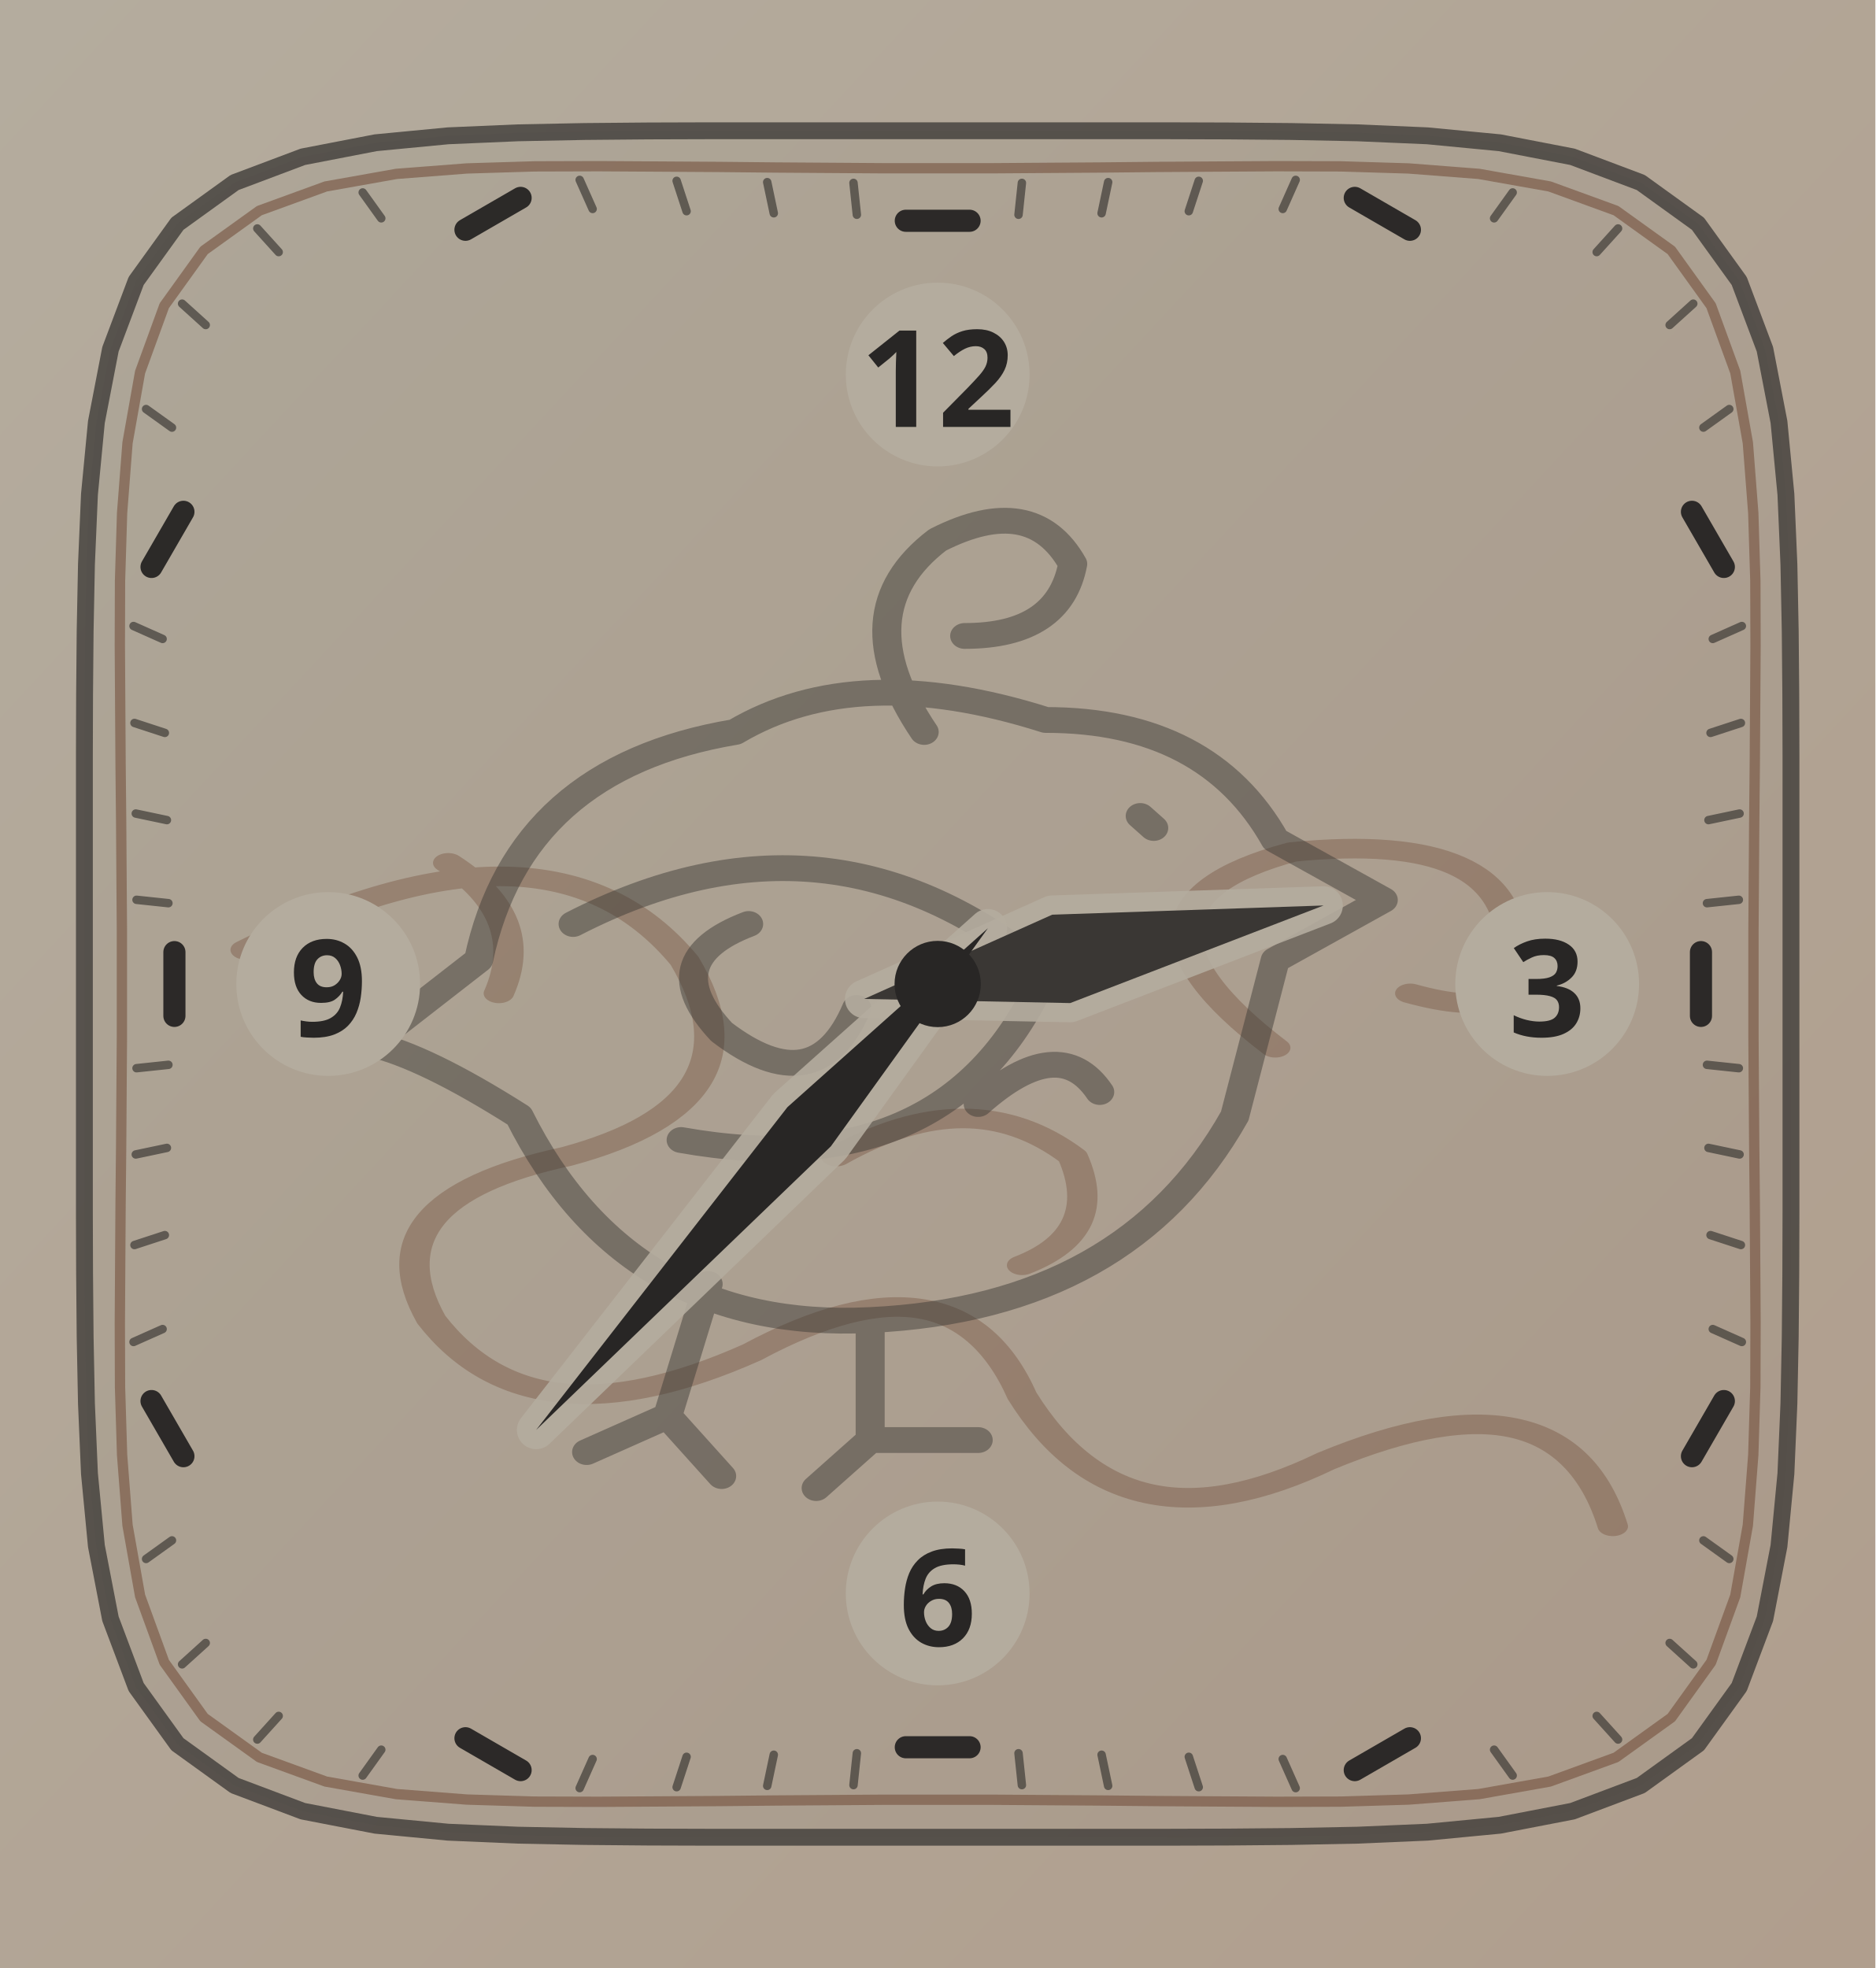
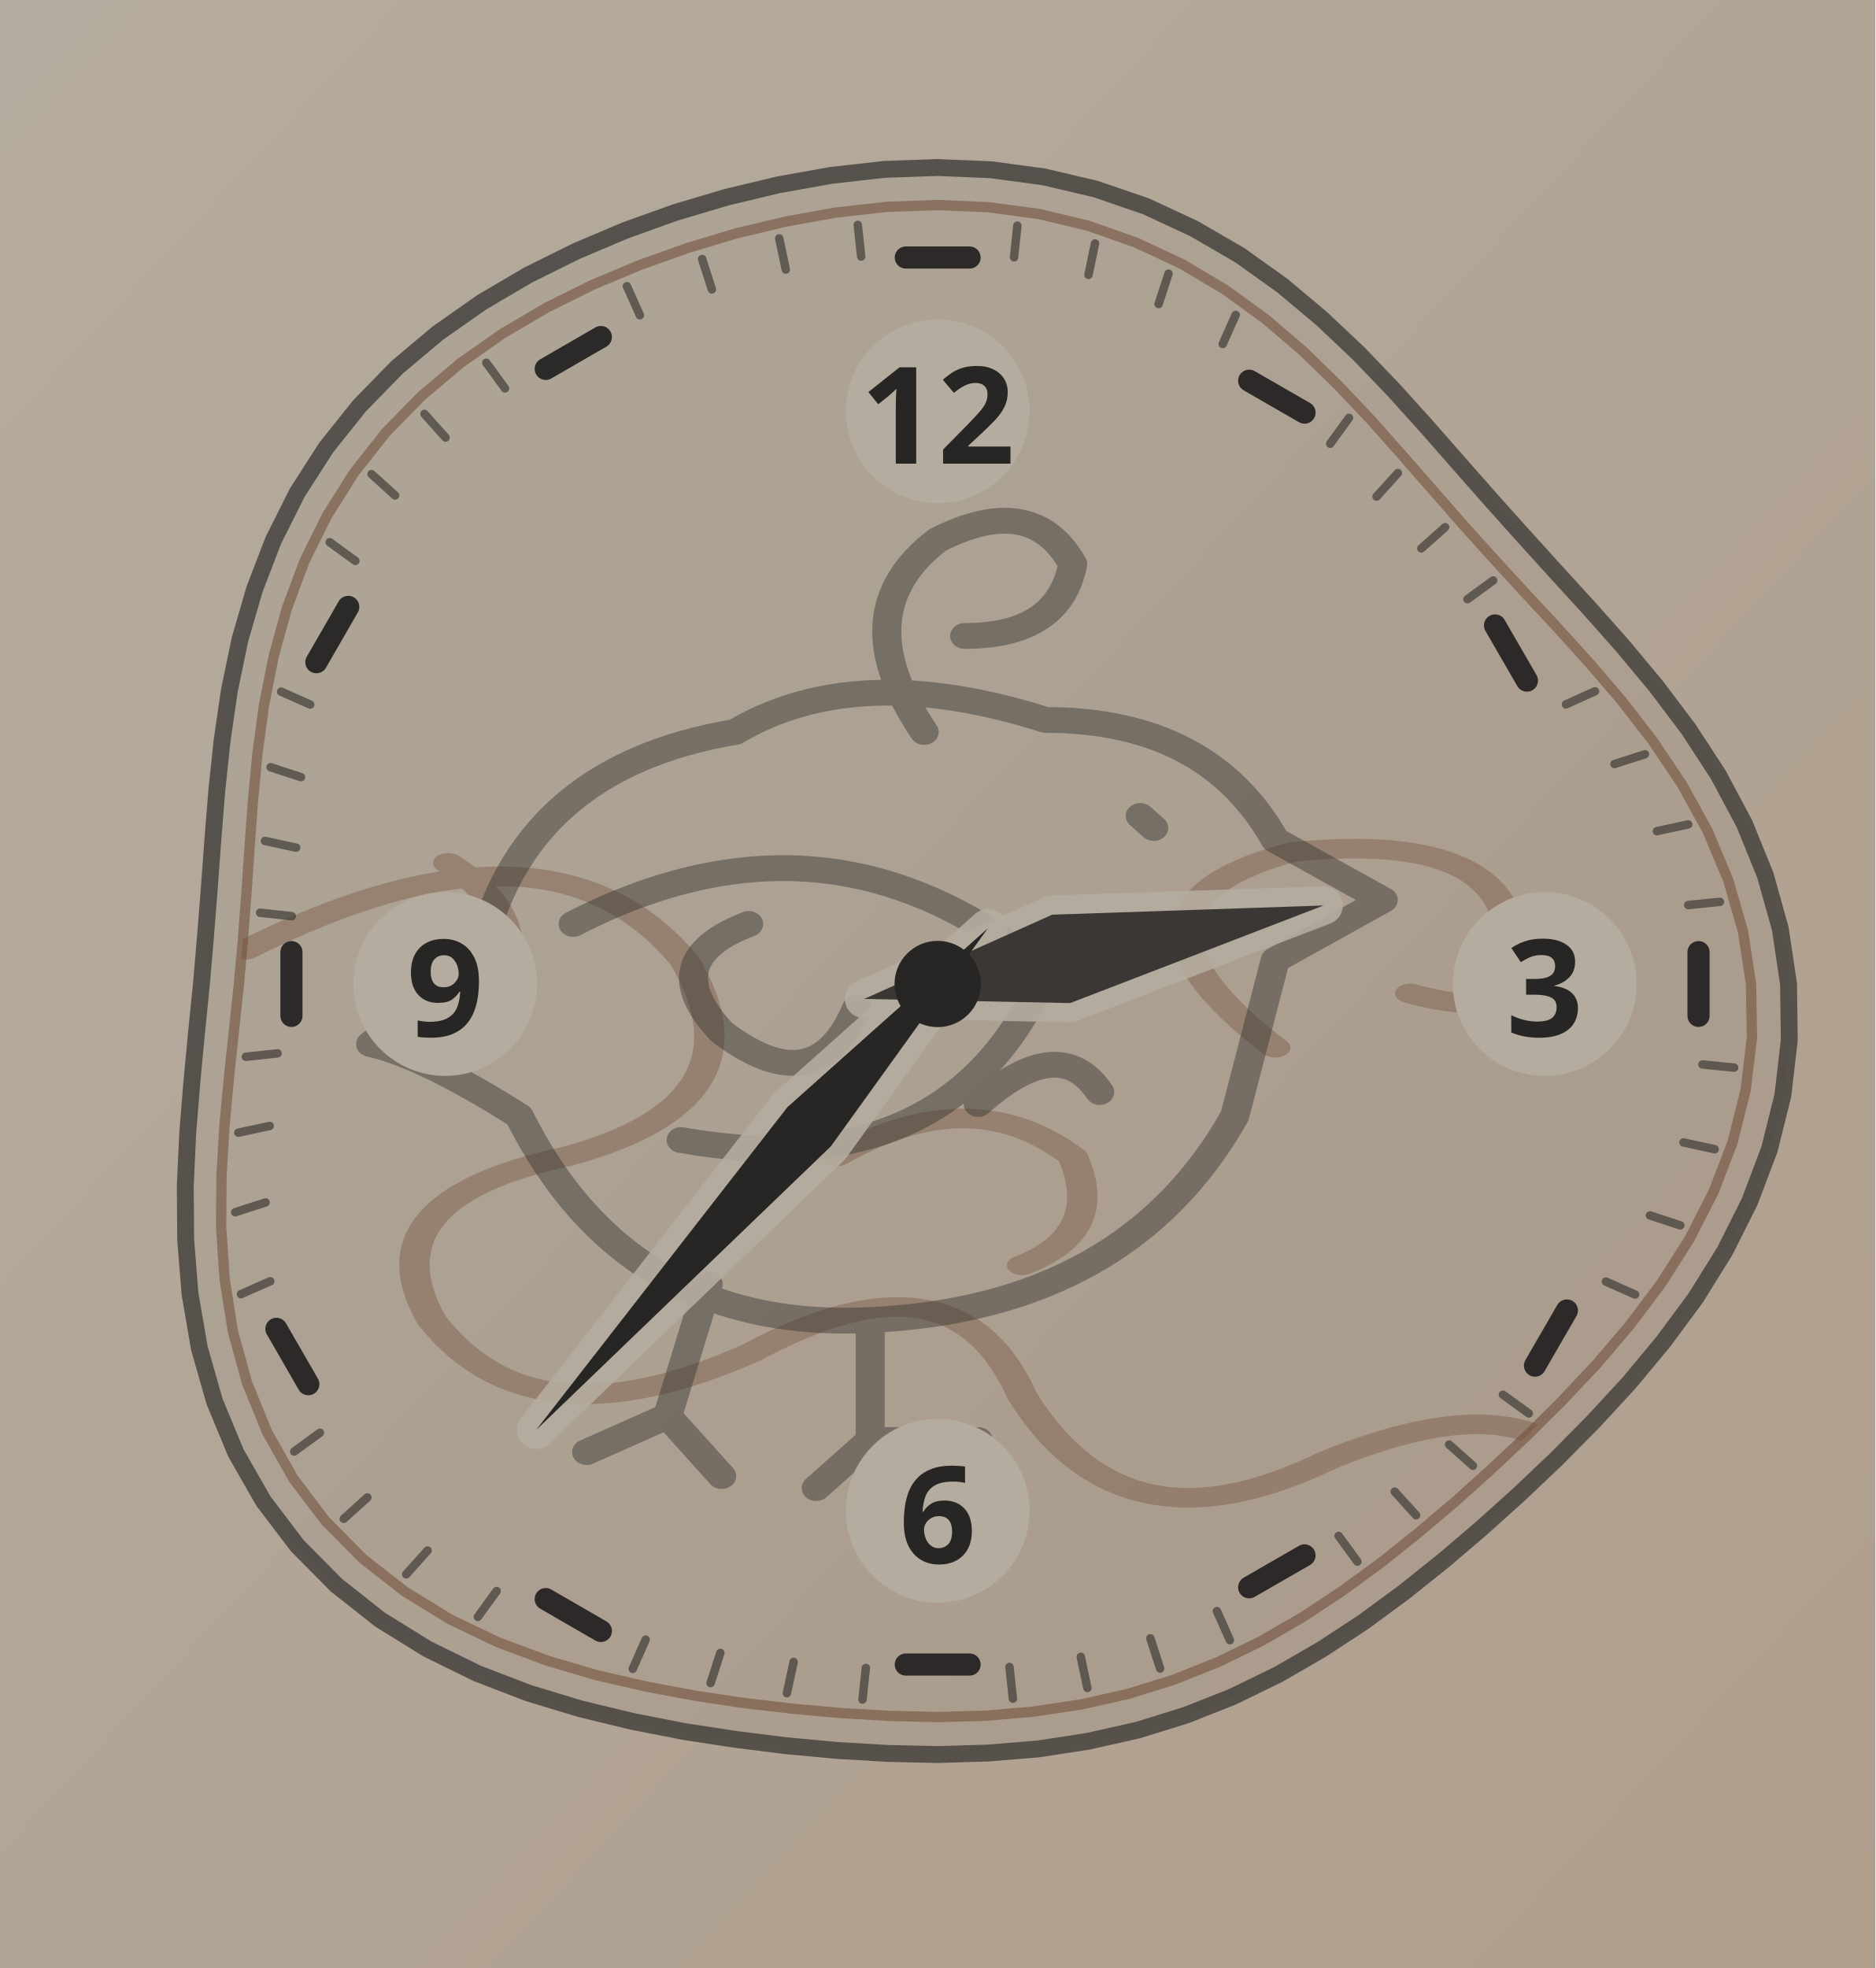
<svg xmlns="http://www.w3.org/2000/svg" width="364" height="382" viewBox="0 0 364 382">
  <defs>
    <linearGradient id="paint" x1="0" y1="0" x2="1" y2="1">
      <stop stop-color="#B4AC9E" />
      <stop offset="1" stop-color="#B09E8D" />
    </linearGradient>
    <clipPath id="face">
-       <path d="M 93.5 50 L 93.5 52.85 L 93.52 55.73 L 93.54 58.66 L 93.57 61.67 L 93.59 64.8 L 93.61 68.07 L 93.6 71.5 L 93.49 75.11 L 93.2 78.86 L 92.53 82.63 L 91.24 86.17 L 89.12 89.12 L 86.17 91.24 L 82.63 92.53 L 78.86 93.2 L 75.11 93.49 L 71.5 93.6 L 68.07 93.61 L 64.8 93.59 L 61.67 93.57 L 58.66 93.54 L 55.73 93.52 L 52.85 93.5 L 50 93.5 L 47.15 93.5 L 44.27 93.52 L 41.34 93.54 L 38.33 93.57 L 35.2 93.59 L 31.93 93.61 L 28.5 93.6 L 24.89 93.49 L 21.14 93.2 L 17.37 92.53 L 13.83 91.24 L 10.88 89.12 L 8.76 86.17 L 7.47 82.63 L 6.8 78.86 L 6.51 75.11 L 6.4 71.5 L 6.39 68.07 L 6.41 64.8 L 6.43 61.67 L 6.46 58.66 L 6.48 55.73 L 6.5 52.85 L 6.5 50 L 6.5 47.15 L 6.48 44.27 L 6.46 41.34 L 6.43 38.33 L 6.41 35.2 L 6.39 31.93 L 6.4 28.5 L 6.51 24.89 L 6.8 21.14 L 7.47 17.37 L 8.76 13.83 L 10.88 10.88 L 13.83 8.76 L 17.37 7.47 L 21.14 6.8 L 24.89 6.51 L 28.5 6.4 L 31.93 6.39 L 35.2 6.41 L 38.33 6.43 L 41.34 6.46 L 44.27 6.48 L 47.15 6.5 L 50 6.5 L 52.85 6.5 L 55.73 6.48 L 58.66 6.46 L 61.67 6.43 L 64.8 6.41 L 68.07 6.39 L 71.5 6.4 L 75.11 6.51 L 78.86 6.8 L 82.63 7.47 L 86.17 8.76 L 89.12 10.88 L 91.24 13.83 L 92.53 17.37 L 93.2 21.14 L 93.49 24.89 L 93.6 28.5 L 93.61 31.93 L 93.59 35.2 L 93.57 38.33 L 93.54 41.34 L 93.52 44.27 L 93.5 47.15 Z" transform="translate(0 9) scale(3.64 3.64)" />
+       <path d="M 93.37 50 L 93.42 52.85 L 93.08 55.67 L 92.39 58.43 L 91.37 61.09 L 90.08 63.61 L 88.57 65.98 L 86.9 68.2 L 85.13 70.28 L 83.28 72.24 L 81.41 74.1 L 79.51 75.88 L 77.6 77.6 L 75.65 79.25 L 73.66 80.84 L 71.61 82.34 L 69.48 83.75 L 67.27 85.03 L 64.97 86.15 L 62.59 87.1 L 60.14 87.86 L 57.64 88.42 L 55.11 88.8 L 52.56 89.02 L 50 89.09 L 47.44 89.03 L 44.88 88.88 L 42.31 88.65 L 39.72 88.35 L 37.11 87.96 L 34.48 87.47 L 31.82 86.86 L 29.17 86.08 L 26.55 85.1 L 24 83.88 L 21.59 82.4 L 19.35 80.65 L 17.35 78.63 L 15.64 76.37 L 14.24 73.89 L 13.17 71.26 L 12.42 68.53 L 11.98 65.75 L 11.79 62.97 L 11.81 60.23 L 11.97 57.56 L 12.21 54.97 L 12.48 52.46 L 12.74 50 L 12.96 47.57 L 13.14 45.15 L 13.31 42.7 L 13.49 40.22 L 13.73 37.69 L 14.08 35.12 L 14.59 32.54 L 15.3 29.96 L 16.24 27.44 L 17.44 25.02 L 18.89 22.72 L 20.58 20.58 L 22.49 18.63 L 24.58 16.87 L 26.82 15.3 L 29.17 13.92 L 31.61 12.71 L 34.12 11.66 L 36.67 10.75 L 39.27 9.97 L 41.91 9.34 L 44.58 8.86 L 47.28 8.56 L 50 8.46 L 52.72 8.58 L 55.41 8.94 L 58.04 9.57 L 60.59 10.47 L 63.03 11.61 L 65.33 12.98 L 67.48 14.54 L 69.48 16.25 L 71.34 18.06 L 73.09 19.91 L 74.75 21.78 L 76.37 23.63 L 77.98 25.47 L 79.61 27.28 L 81.28 29.1 L 83 30.95 L 84.74 32.87 L 86.47 34.89 L 88.14 37.05 L 89.69 39.36 L 91.05 41.83 L 92.15 44.45 L 92.94 47.19 Z" transform="translate(0 9) scale(3.64 3.64)" />
    </clipPath>
  </defs>
  <rect width="364" height="382" fill="url(#paint)" />
  <g font-family="ui-rounded,system-ui,sans-serif" style="font-variant-numeric:tabular-nums">
-     <path d="M 95.5 50 L 95.5 52.98 L 95.5 55.99 L 95.5 59.05 L 95.5 62.19 L 95.49 65.44 L 95.46 68.83 L 95.39 72.38 L 95.23 76.11 L 94.86 79.97 L 94.11 83.85 L 92.74 87.49 L 90.54 90.54 L 87.49 92.74 L 83.85 94.11 L 79.97 94.86 L 76.11 95.23 L 72.38 95.39 L 68.83 95.46 L 65.44 95.49 L 62.19 95.5 L 59.05 95.5 L 55.99 95.5 L 52.98 95.5 L 50 95.5 L 47.02 95.5 L 44.01 95.5 L 40.95 95.5 L 37.81 95.5 L 34.56 95.49 L 31.17 95.46 L 27.62 95.39 L 23.89 95.23 L 20.03 94.86 L 16.15 94.11 L 12.51 92.74 L 9.46 90.54 L 7.26 87.49 L 5.89 83.85 L 5.14 79.97 L 4.77 76.11 L 4.61 72.38 L 4.54 68.83 L 4.51 65.44 L 4.5 62.19 L 4.5 59.05 L 4.5 55.99 L 4.5 52.98 L 4.5 50 L 4.5 47.02 L 4.5 44.01 L 4.5 40.95 L 4.5 37.81 L 4.51 34.56 L 4.54 31.17 L 4.61 27.62 L 4.77 23.89 L 5.14 20.03 L 5.89 16.15 L 7.26 12.51 L 9.46 9.46 L 12.51 7.26 L 16.15 5.89 L 20.03 5.14 L 23.89 4.77 L 27.62 4.61 L 31.17 4.54 L 34.56 4.51 L 37.81 4.5 L 40.95 4.5 L 44.01 4.5 L 47.02 4.5 L 50 4.5 L 52.98 4.5 L 55.99 4.5 L 59.05 4.5 L 62.19 4.5 L 65.44 4.51 L 68.83 4.54 L 72.38 4.61 L 76.11 4.77 L 79.97 5.14 L 83.85 5.89 L 87.49 7.26 L 90.54 9.46 L 92.74 12.51 L 94.11 16.15 L 94.86 20.03 L 95.23 23.89 L 95.39 27.62 L 95.46 31.17 L 95.49 34.56 L 95.5 37.81 L 95.5 40.95 L 95.5 44.01 L 95.5 47.02 Z" transform="translate(0 9) scale(3.64 3.64)" fill="#282625" opacity="0.045" />
+     <path d="M 95.37 50 L 95.41 52.98 L 95.07 55.93 L 94.35 58.82 L 93.3 61.6 L 91.97 64.25 L 90.42 66.74 L 88.69 69.08 L 86.86 71.28 L 84.95 73.35 L 83 75.32 L 81.02 77.2 L 79.01 79.01 L 76.97 80.75 L 74.88 82.42 L 72.72 84.01 L 70.48 85.48 L 68.16 86.82 L 65.74 88 L 63.24 88.99 L 60.66 89.79 L 58.03 90.38 L 55.37 90.79 L 52.69 91.01 L 50 91.09 L 47.31 91.03 L 44.62 90.87 L 41.92 90.62 L 39.21 90.28 L 36.47 89.86 L 33.71 89.32 L 30.94 88.65 L 28.17 87.81 L 25.44 86.76 L 22.79 85.46 L 20.27 83.9 L 17.94 82.06 L 15.85 79.95 L 14.05 77.58 L 12.58 75.01 L 11.44 72.26 L 10.63 69.42 L 10.13 66.51 L 9.9 63.61 L 9.88 60.75 L 10.01 57.95 L 10.23 55.24 L 10.48 52.59 L 10.74 50 L 10.96 47.44 L 11.16 44.89 L 11.35 42.31 L 11.56 39.7 L 11.84 37.04 L 12.23 34.36 L 12.79 31.65 L 13.57 28.96 L 14.58 26.33 L 15.85 23.8 L 17.39 21.4 L 19.17 19.17 L 21.17 17.12 L 23.36 15.28 L 25.7 13.64 L 28.17 12.19 L 30.73 10.92 L 33.35 9.81 L 36.03 8.85 L 38.76 8.04 L 41.52 7.38 L 44.32 6.88 L 47.15 6.56 L 50 6.46 L 52.85 6.58 L 55.67 6.96 L 58.43 7.61 L 61.11 8.53 L 63.67 9.72 L 66.1 11.13 L 68.37 12.75 L 70.48 14.52 L 72.46 16.39 L 74.31 18.32 L 76.07 20.27 L 77.78 22.22 L 79.48 24.15 L 81.19 26.06 L 82.94 27.99 L 84.73 29.95 L 86.53 31.98 L 88.32 34.13 L 90.04 36.41 L 91.63 38.85 L 93.01 41.44 L 94.13 44.19 L 94.93 47.05 Z" transform="translate(0 9) scale(3.64 3.64)" fill="#282625" opacity="0.045" />
    <g clip-path="url(#face)">
      <path d="M 9 21 Q 27 7 35 22 Q 40 35 28 40 Q 16 44 20 55 Q 26 67 39 58 Q 51 48 55 62 Q 61 77 73 68 Q 87 59 90 74 M 21 13 Q 26 18 24 25 M 44 40 Q 52 33 58 40 Q 60 47 55 50 M 70 30 Q 59 17 71 12 Q 84 10 84 21 Q 85 28 78 25" transform="translate(18.2 140.04) scale(3.276 2.1112)" fill="none" stroke="#6F4935" stroke-width="1.8" stroke-linecap="round" stroke-linejoin="round" opacity="0.36" />
      <path d="M 19 61 Q 12 56 8 55 L 16 48 Q 19 32 35 29 Q 44 23 58 28 Q 70 28 75 38 L 83 43 L 75 48 L 72 61 Q 64 77 45 78 L 45 88 L 53 88 M 45 88 L 41 92 M 33 75 L 30 86 L 24 89 M 30 86 L 34 91 M 19 61 Q 27 79 45 78 M 23 45 Q 42 34 58 49 Q 51 67 31 63 M 49 29 Q 43 19 50 13 Q 57 9 60 15 Q 59 21 52 21 M 65 36 L 66 37 M 36 45 Q 29 48 34 54 Q 41 60 44 52 M 53 60 Q 59 54 62 59" transform="translate(50.96 74.52) scale(2.6208 2.3296)" fill="none" stroke="#3A3734" stroke-width="2.15" stroke-linecap="round" stroke-linejoin="round" opacity="0.47" />
    </g>
-     <path d="M 95.5 50 L 95.5 52.98 L 95.5 55.99 L 95.5 59.05 L 95.5 62.19 L 95.49 65.44 L 95.46 68.83 L 95.39 72.38 L 95.23 76.11 L 94.86 79.97 L 94.11 83.85 L 92.74 87.49 L 90.54 90.54 L 87.49 92.74 L 83.85 94.11 L 79.97 94.86 L 76.11 95.23 L 72.38 95.39 L 68.83 95.46 L 65.44 95.49 L 62.19 95.5 L 59.05 95.5 L 55.99 95.5 L 52.98 95.5 L 50 95.5 L 47.02 95.5 L 44.01 95.5 L 40.95 95.5 L 37.81 95.5 L 34.56 95.49 L 31.17 95.46 L 27.62 95.39 L 23.89 95.23 L 20.03 94.86 L 16.15 94.11 L 12.51 92.74 L 9.46 90.54 L 7.26 87.49 L 5.89 83.85 L 5.14 79.97 L 4.77 76.11 L 4.61 72.38 L 4.54 68.83 L 4.51 65.44 L 4.5 62.19 L 4.5 59.05 L 4.5 55.99 L 4.5 52.98 L 4.5 50 L 4.5 47.02 L 4.5 44.01 L 4.5 40.95 L 4.5 37.81 L 4.51 34.56 L 4.54 31.17 L 4.61 27.62 L 4.77 23.89 L 5.14 20.03 L 5.89 16.15 L 7.26 12.51 L 9.46 9.46 L 12.51 7.26 L 16.15 5.89 L 20.03 5.14 L 23.89 4.77 L 27.62 4.61 L 31.17 4.54 L 34.56 4.51 L 37.81 4.5 L 40.95 4.5 L 44.01 4.5 L 47.02 4.5 L 50 4.5 L 52.98 4.5 L 55.99 4.5 L 59.05 4.5 L 62.19 4.5 L 65.44 4.51 L 68.83 4.54 L 72.38 4.61 L 76.11 4.77 L 79.97 5.14 L 83.85 5.89 L 87.49 7.26 L 90.54 9.46 L 92.74 12.51 L 94.11 16.15 L 94.86 20.03 L 95.23 23.89 L 95.39 27.62 L 95.46 31.17 L 95.49 34.56 L 95.5 37.81 L 95.5 40.95 L 95.5 44.01 L 95.5 47.02 Z" transform="translate(0 9) scale(3.64 3.64)" fill="none" stroke="#3A3734" stroke-width="0.9" stroke-linecap="round" stroke-linejoin="round" opacity="0.76" />
-     <path d="M 93.5 50 L 93.5 52.85 L 93.52 55.73 L 93.54 58.66 L 93.57 61.67 L 93.59 64.8 L 93.61 68.07 L 93.6 71.5 L 93.49 75.11 L 93.2 78.86 L 92.53 82.63 L 91.24 86.17 L 89.12 89.12 L 86.17 91.24 L 82.63 92.53 L 78.86 93.2 L 75.11 93.49 L 71.5 93.6 L 68.07 93.61 L 64.8 93.59 L 61.67 93.57 L 58.66 93.54 L 55.73 93.52 L 52.85 93.5 L 50 93.5 L 47.15 93.5 L 44.27 93.52 L 41.34 93.54 L 38.33 93.57 L 35.2 93.59 L 31.93 93.61 L 28.5 93.6 L 24.89 93.49 L 21.14 93.2 L 17.37 92.53 L 13.83 91.24 L 10.88 89.12 L 8.76 86.17 L 7.47 82.63 L 6.8 78.86 L 6.51 75.11 L 6.4 71.5 L 6.39 68.07 L 6.41 64.8 L 6.43 61.67 L 6.46 58.66 L 6.48 55.73 L 6.5 52.85 L 6.5 50 L 6.5 47.15 L 6.48 44.27 L 6.46 41.34 L 6.43 38.33 L 6.41 35.2 L 6.39 31.93 L 6.4 28.5 L 6.51 24.89 L 6.8 21.14 L 7.47 17.37 L 8.76 13.83 L 10.88 10.88 L 13.83 8.76 L 17.37 7.47 L 21.14 6.8 L 24.89 6.51 L 28.5 6.4 L 31.93 6.39 L 35.2 6.41 L 38.33 6.43 L 41.34 6.46 L 44.27 6.48 L 47.15 6.5 L 50 6.5 L 52.85 6.5 L 55.73 6.48 L 58.66 6.46 L 61.67 6.43 L 64.8 6.41 L 68.07 6.39 L 71.5 6.4 L 75.11 6.51 L 78.86 6.8 L 82.63 7.47 L 86.17 8.76 L 89.12 10.88 L 91.24 13.83 L 92.53 17.37 L 93.2 21.14 L 93.49 24.89 L 93.6 28.5 L 93.61 31.93 L 93.59 35.2 L 93.57 38.33 L 93.54 41.34 L 93.52 44.27 L 93.5 47.15 Z" transform="translate(0 9) scale(3.64 3.64)" fill="none" stroke="#6F4935" stroke-width="0.55" stroke-linecap="round" stroke-linejoin="round" opacity="0.55" />
-     <path d="M 54.31 8.98 L 54.49 7.28 M 58.74 8.9 L 59.09 7.24 M 63.39 8.79 L 63.92 7.17 M 68.4 8.67 L 69.09 7.12 M 79.67 9.17 L 80.66 7.79 M 85.14 10.97 L 86.28 9.71 M 89.03 14.86 L 90.29 13.72 M 90.83 20.33 L 92.21 19.34 M 91.33 31.6 L 92.88 30.91 M 91.21 36.61 L 92.83 36.08 M 91.1 41.26 L 92.76 40.91 M 91.02 45.69 L 92.72 45.51 M 91.02 54.31 L 92.72 54.49 M 91.1 58.74 L 92.76 59.09 M 91.21 63.39 L 92.83 63.92 M 91.33 68.4 L 92.88 69.09 M 90.83 79.67 L 92.21 80.66 M 89.03 85.14 L 90.29 86.28 M 85.14 89.03 L 86.28 90.29 M 79.67 90.83 L 80.66 92.21 M 68.4 91.33 L 69.09 92.88 M 63.39 91.21 L 63.92 92.83 M 58.74 91.1 L 59.09 92.76 M 54.31 91.02 L 54.49 92.72 M 45.69 91.02 L 45.51 92.72 M 41.26 91.1 L 40.91 92.76 M 36.61 91.21 L 36.08 92.83 M 31.6 91.33 L 30.91 92.88 M 20.33 90.83 L 19.34 92.21 M 14.86 89.03 L 13.72 90.29 M 10.97 85.14 L 9.71 86.28 M 9.17 79.67 L 7.79 80.66 M 8.67 68.4 L 7.12 69.09 M 8.79 63.39 L 7.17 63.92 M 8.9 58.74 L 7.24 59.09 M 8.98 54.31 L 7.28 54.49 M 8.98 45.69 L 7.28 45.51 M 8.9 41.26 L 7.24 40.91 M 8.79 36.61 L 7.17 36.08 M 8.67 31.6 L 7.12 30.91 M 9.17 20.33 L 7.79 19.34 M 10.97 14.86 L 9.71 13.72 M 14.86 10.97 L 13.72 9.71 M 20.33 9.17 L 19.34 7.79 M 31.6 8.67 L 30.91 7.12 M 36.61 8.79 L 36.08 7.17 M 41.26 8.9 L 40.91 7.24 M 45.69 8.98 L 45.51 7.28" transform="translate(0 9) scale(3.64 3.64)" fill="none" stroke="#3A3734" stroke-width="0.45" stroke-linecap="round" stroke-linejoin="round" opacity="0.68" />
-     <path d="M 48.3 9.3 L 51.7 9.3 M 72.24 8.08 L 75.18 9.78 M 90.22 24.82 L 91.92 27.76 M 90.7 48.3 L 90.7 51.7 M 91.92 72.24 L 90.22 75.18 M 75.18 90.22 L 72.24 91.92 M 51.7 90.7 L 48.3 90.7 M 27.76 91.92 L 24.82 90.22 M 9.78 75.18 L 8.08 72.24 M 9.3 51.7 L 9.3 48.3 M 8.08 27.76 L 9.78 24.82 M 24.82 9.78 L 27.76 8.08" transform="translate(0 9) scale(3.64 3.64)" fill="none" stroke="#282625" stroke-width="1.18" stroke-linecap="round" stroke-linejoin="round" opacity="0.97" />
-     <circle cx="182" cy="72.7" r="17.836" fill="#B4AC9E" />
-     <text x="182" y="72.7" font-size="26.208" font-weight="650" fill="#282625" text-anchor="middle" dominant-baseline="central" alignment-baseline="central">12</text>
-     <circle cx="300.3" cy="191" r="17.836" fill="#B4AC9E" />
-     <text x="300.3" y="191" font-size="26.208" font-weight="650" fill="#282625" text-anchor="middle" dominant-baseline="central" alignment-baseline="central">3</text>
-     <circle cx="182" cy="309.3" r="17.836" fill="#B4AC9E" />
-     <text x="182" y="309.3" font-size="26.208" font-weight="650" fill="#282625" text-anchor="middle" dominant-baseline="central" alignment-baseline="central">6</text>
-     <circle cx="63.7" cy="191" r="17.836" fill="#B4AC9E" />
-     <text x="63.7" y="191" font-size="26.208" font-weight="650" fill="#282625" text-anchor="middle" dominant-baseline="central" alignment-baseline="central">9</text>
+     <path d="M 95.37 50 L 95.41 52.98 L 95.07 55.93 L 94.35 58.82 L 93.3 61.6 L 91.97 64.25 L 90.42 66.74 L 88.69 69.08 L 86.86 71.28 L 84.95 73.35 L 83 75.32 L 81.02 77.2 L 79.01 79.01 L 76.97 80.75 L 74.88 82.42 L 72.72 84.01 L 70.48 85.48 L 68.16 86.82 L 65.74 88 L 63.24 88.99 L 60.66 89.79 L 58.03 90.38 L 55.37 90.79 L 52.69 91.01 L 50 91.09 L 47.31 91.03 L 44.62 90.87 L 41.92 90.62 L 39.21 90.28 L 36.47 89.86 L 33.71 89.32 L 30.94 88.65 L 28.17 87.81 L 25.44 86.76 L 22.79 85.46 L 20.27 83.9 L 17.94 82.06 L 15.85 79.95 L 14.05 77.58 L 12.58 75.01 L 11.44 72.26 L 10.63 69.42 L 10.13 66.51 L 9.9 63.61 L 9.88 60.75 L 10.01 57.95 L 10.23 55.24 L 10.48 52.59 L 10.74 50 L 10.96 47.44 L 11.16 44.89 L 11.35 42.31 L 11.56 39.7 L 11.84 37.04 L 12.23 34.36 L 12.79 31.65 L 13.57 28.96 L 14.58 26.33 L 15.85 23.8 L 17.39 21.4 L 19.17 19.17 L 21.17 17.12 L 23.36 15.28 L 25.7 13.64 L 28.17 12.19 L 30.73 10.92 L 33.35 9.81 L 36.03 8.85 L 38.76 8.04 L 41.52 7.38 L 44.32 6.88 L 47.15 6.56 L 50 6.46 L 52.85 6.58 L 55.67 6.96 L 58.43 7.61 L 61.11 8.53 L 63.67 9.72 L 66.1 11.13 L 68.37 12.75 L 70.48 14.52 L 72.46 16.39 L 74.31 18.32 L 76.07 20.27 L 77.78 22.22 L 79.48 24.15 L 81.19 26.06 L 82.94 27.99 L 84.73 29.95 L 86.53 31.98 L 88.32 34.13 L 90.04 36.41 L 91.63 38.85 L 93.01 41.44 L 94.13 44.19 L 94.93 47.05 Z" transform="translate(0 9) scale(3.64 3.64)" fill="none" stroke="#3A3734" stroke-width="0.9" stroke-linecap="round" stroke-linejoin="round" opacity="0.76" />
+     <path d="M 93.37 50 L 93.42 52.85 L 93.08 55.67 L 92.39 58.43 L 91.37 61.09 L 90.08 63.61 L 88.57 65.98 L 86.9 68.2 L 85.13 70.28 L 83.28 72.24 L 81.41 74.1 L 79.51 75.88 L 77.6 77.6 L 75.65 79.25 L 73.66 80.84 L 71.61 82.34 L 69.48 83.75 L 67.27 85.03 L 64.97 86.15 L 62.59 87.1 L 60.14 87.86 L 57.64 88.42 L 55.11 88.8 L 52.56 89.02 L 50 89.09 L 47.44 89.03 L 44.88 88.88 L 42.31 88.65 L 39.72 88.35 L 37.11 87.96 L 34.48 87.47 L 31.82 86.86 L 29.17 86.08 L 26.55 85.1 L 24 83.88 L 21.59 82.4 L 19.35 80.65 L 17.35 78.63 L 15.64 76.37 L 14.24 73.89 L 13.17 71.26 L 12.42 68.53 L 11.98 65.75 L 11.79 62.97 L 11.81 60.23 L 11.97 57.56 L 12.21 54.97 L 12.48 52.46 L 12.74 50 L 12.96 47.57 L 13.14 45.15 L 13.31 42.7 L 13.49 40.22 L 13.73 37.69 L 14.08 35.12 L 14.59 32.54 L 15.3 29.96 L 16.24 27.44 L 17.44 25.02 L 18.89 22.72 L 20.58 20.58 L 22.49 18.63 L 24.58 16.87 L 26.82 15.3 L 29.17 13.92 L 31.61 12.71 L 34.12 11.66 L 36.67 10.75 L 39.27 9.97 L 41.91 9.34 L 44.58 8.86 L 47.28 8.56 L 50 8.46 L 52.72 8.58 L 55.41 8.94 L 58.04 9.57 L 60.59 10.47 L 63.03 11.61 L 65.33 12.98 L 67.48 14.54 L 69.48 16.25 L 71.34 18.06 L 73.09 19.91 L 74.75 21.78 L 76.37 23.63 L 77.98 25.47 L 79.61 27.28 L 81.28 29.1 L 83 30.95 L 84.74 32.87 L 86.47 34.89 L 88.14 37.05 L 89.69 39.36 L 91.05 41.83 L 92.15 44.45 L 92.94 47.19 Z" transform="translate(0 9) scale(3.64 3.64)" fill="none" stroke="#6F4935" stroke-width="0.55" stroke-linecap="round" stroke-linejoin="round" opacity="0.55" />
+     <path d="M 54.07 11.25 L 54.25 9.56 M 58.04 12.18 L 58.39 10.51 M 61.78 13.74 L 62.31 12.12 M 65.2 15.87 L 65.89 14.32 M 70.93 21.19 L 71.93 19.81 M 73.4 24.01 L 74.54 22.75 M 75.79 26.77 L 77.06 25.64 M 78.25 29.48 L 79.62 28.48 M 83.5 35.09 L 85.05 34.39 M 86.09 38.27 L 87.71 37.75 M 88.35 41.85 L 90.02 41.49 M 90.02 45.79 L 91.71 45.62 M 90.78 54.29 L 92.47 54.46 M 89.77 58.45 L 91.43 58.81 M 87.98 62.34 L 89.6 62.87 M 85.63 65.87 L 87.19 66.56 M 80.14 71.9 L 81.52 72.9 M 77.27 74.56 L 78.54 75.69 M 74.37 77.07 L 75.51 78.33 M 71.38 79.43 L 72.38 80.8 M 64.89 83.44 L 65.58 84.99 M 61.34 84.89 L 61.86 86.5 M 57.63 85.88 L 57.98 87.54 M 53.83 86.42 L 54.01 88.11 M 46.17 86.47 L 45.99 88.16 M 42.32 86.15 L 41.96 87.82 M 38.41 85.67 L 37.89 87.28 M 34.43 84.96 L 33.74 86.52 M 26.48 82.37 L 25.48 83.75 M 22.8 80.21 L 21.66 81.48 M 19.59 77.38 L 18.33 78.52 M 17.06 73.93 L 15.69 74.93 M 14.41 65.85 L 12.85 66.54 M 14.16 61.65 L 12.54 62.17 M 14.38 57.57 L 12.71 57.93 M 14.8 53.7 L 13.11 53.88 M 15.56 46.38 L 13.87 46.2 M 15.79 42.73 L 14.13 42.37 M 16.05 38.97 L 14.43 38.44 M 16.54 35.1 L 14.99 34.41 M 18.95 27.44 L 17.58 26.44 M 21.07 23.95 L 19.81 22.81 M 23.76 20.86 L 22.63 19.6 M 26.93 18.24 L 25.93 16.87 M 34.12 14.34 L 33.43 12.79 M 37.96 12.96 L 37.44 11.34 M 41.9 11.9 L 41.55 10.24 M 45.92 11.21 L 45.74 9.52" transform="translate(0 9) scale(3.64 3.64)" fill="none" stroke="#3A3734" stroke-width="0.45" stroke-linecap="round" stroke-linejoin="round" opacity="0.68" />
+     <path d="M 48.3 11.26 L 51.7 11.26 M 66.61 17.83 L 69.56 19.53 M 79.72 30.88 L 81.42 33.82 M 90.57 48.3 L 90.57 51.7 M 83.55 67.41 L 81.85 70.35 M 69.56 80.47 L 66.61 82.17 M 51.7 86.29 L 48.3 86.29 M 32.04 84.5 L 29.1 82.8 M 16.44 71.34 L 14.74 68.39 M 15.54 51.7 L 15.54 48.3 M 16.87 32.84 L 18.57 29.89 M 29.1 17.2 L 32.04 15.5" transform="translate(0 9) scale(3.64 3.64)" fill="none" stroke="#282625" stroke-width="1.18" stroke-linecap="round" stroke-linejoin="round" opacity="0.97" />
+     <circle cx="182" cy="79.834" r="17.836" fill="#B4AC9E" />
+     <text x="182" y="79.834" font-size="26.208" font-weight="650" fill="#282625" text-anchor="middle" dominant-baseline="central" alignment-baseline="central">12</text>
+     <circle cx="299.827" cy="191" r="17.836" fill="#B4AC9E" />
+     <text x="299.827" y="191" font-size="26.208" font-weight="650" fill="#282625" text-anchor="middle" dominant-baseline="central" alignment-baseline="central">3</text>
+     <circle cx="182" cy="293.248" r="17.836" fill="#B4AC9E" />
+     <text x="182" y="293.248" font-size="26.208" font-weight="650" fill="#282625" text-anchor="middle" dominant-baseline="central" alignment-baseline="central">6</text>
+     <circle cx="86.414" cy="191" r="17.836" fill="#B4AC9E" />
+     <text x="86.414" y="191" font-size="26.208" font-weight="650" fill="#282625" text-anchor="middle" dominant-baseline="central" alignment-baseline="central">9</text>
    <path d="M 46.08 50.797 L 56.106 46.304 L 70.578 45.813 L 57.065 51.017 Z" transform="translate(0 9) scale(3.64 3.64)" fill="none" stroke="#B4AC9E" stroke-width="2.05" stroke-linecap="round" stroke-linejoin="round" opacity="0.9" />
    <path d="M 52.677 47.027 L 44.307 58.654 L 28.588 73.781 L 41.989 56.566 Z" transform="translate(0 9) scale(3.64 3.64)" fill="none" stroke="#B4AC9E" stroke-width="2.05" stroke-linecap="round" stroke-linejoin="round" opacity="0.9" />
    <path d="M 46.08 50.797 L 56.106 46.304 L 70.578 45.813 L 57.065 51.017 Z" transform="translate(0 9) scale(3.64 3.64)" fill="#3A3734" opacity="1" />
    <path d="M 52.677 47.027 L 44.307 58.654 L 28.588 73.781 L 41.989 56.566 Z" transform="translate(0 9) scale(3.64 3.64)" fill="#282625" opacity="1" />
    <circle cx="182" cy="191" r="8.372" fill="#282625" />
  </g>
</svg>
